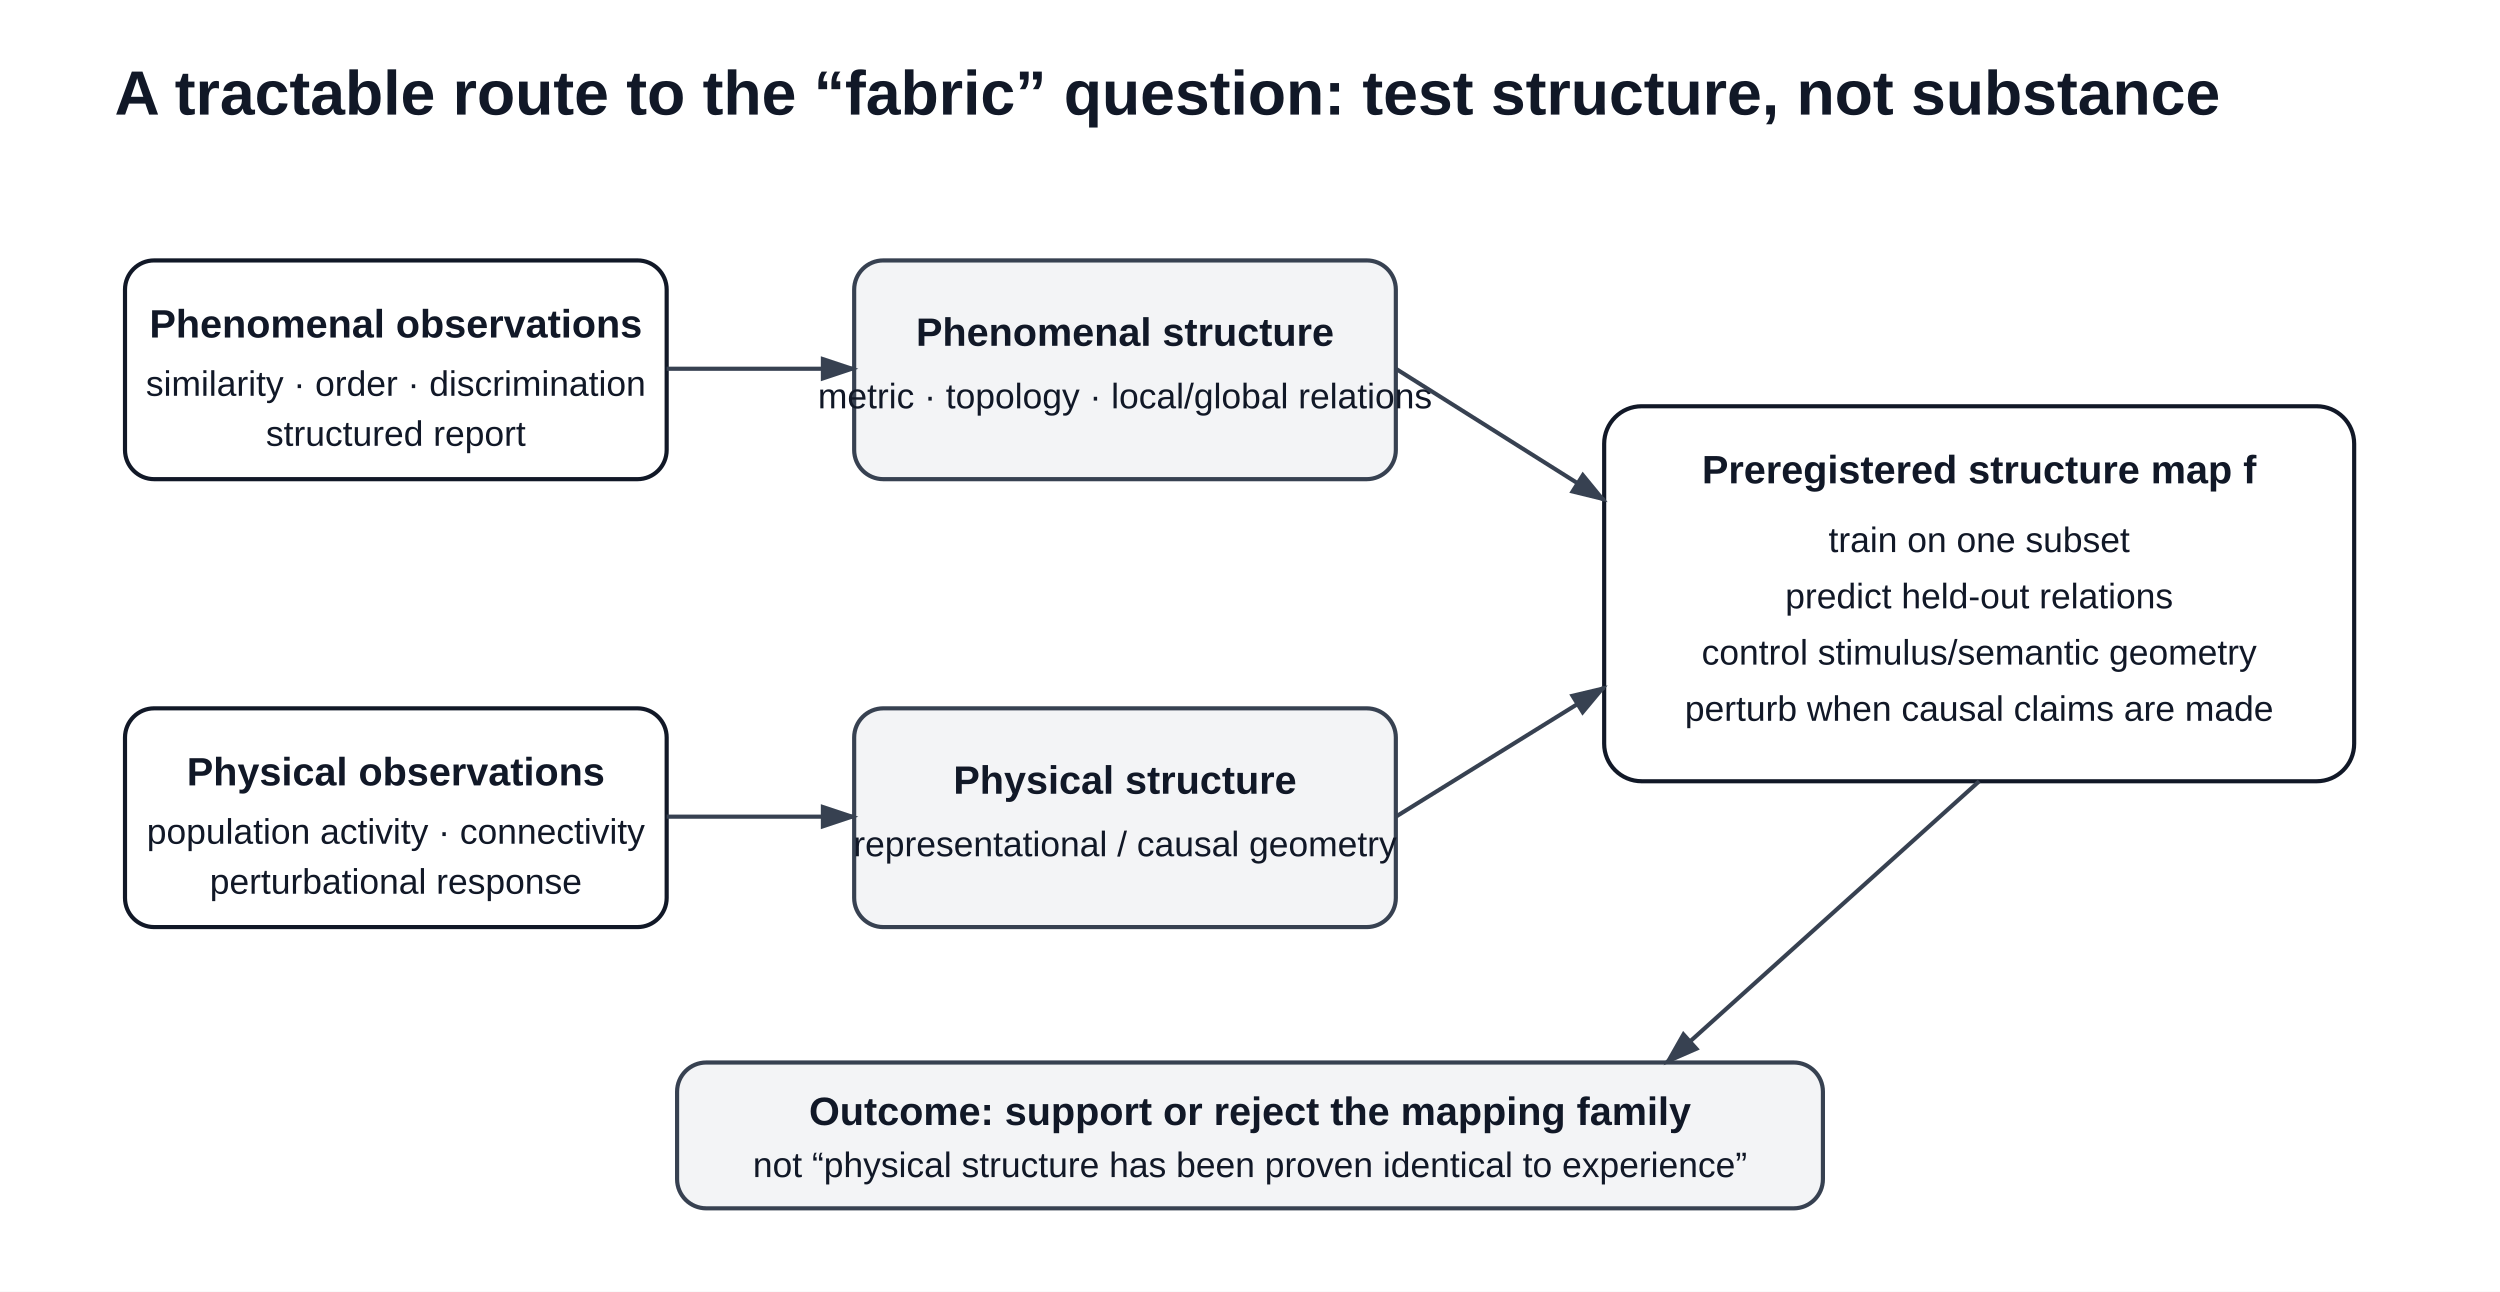
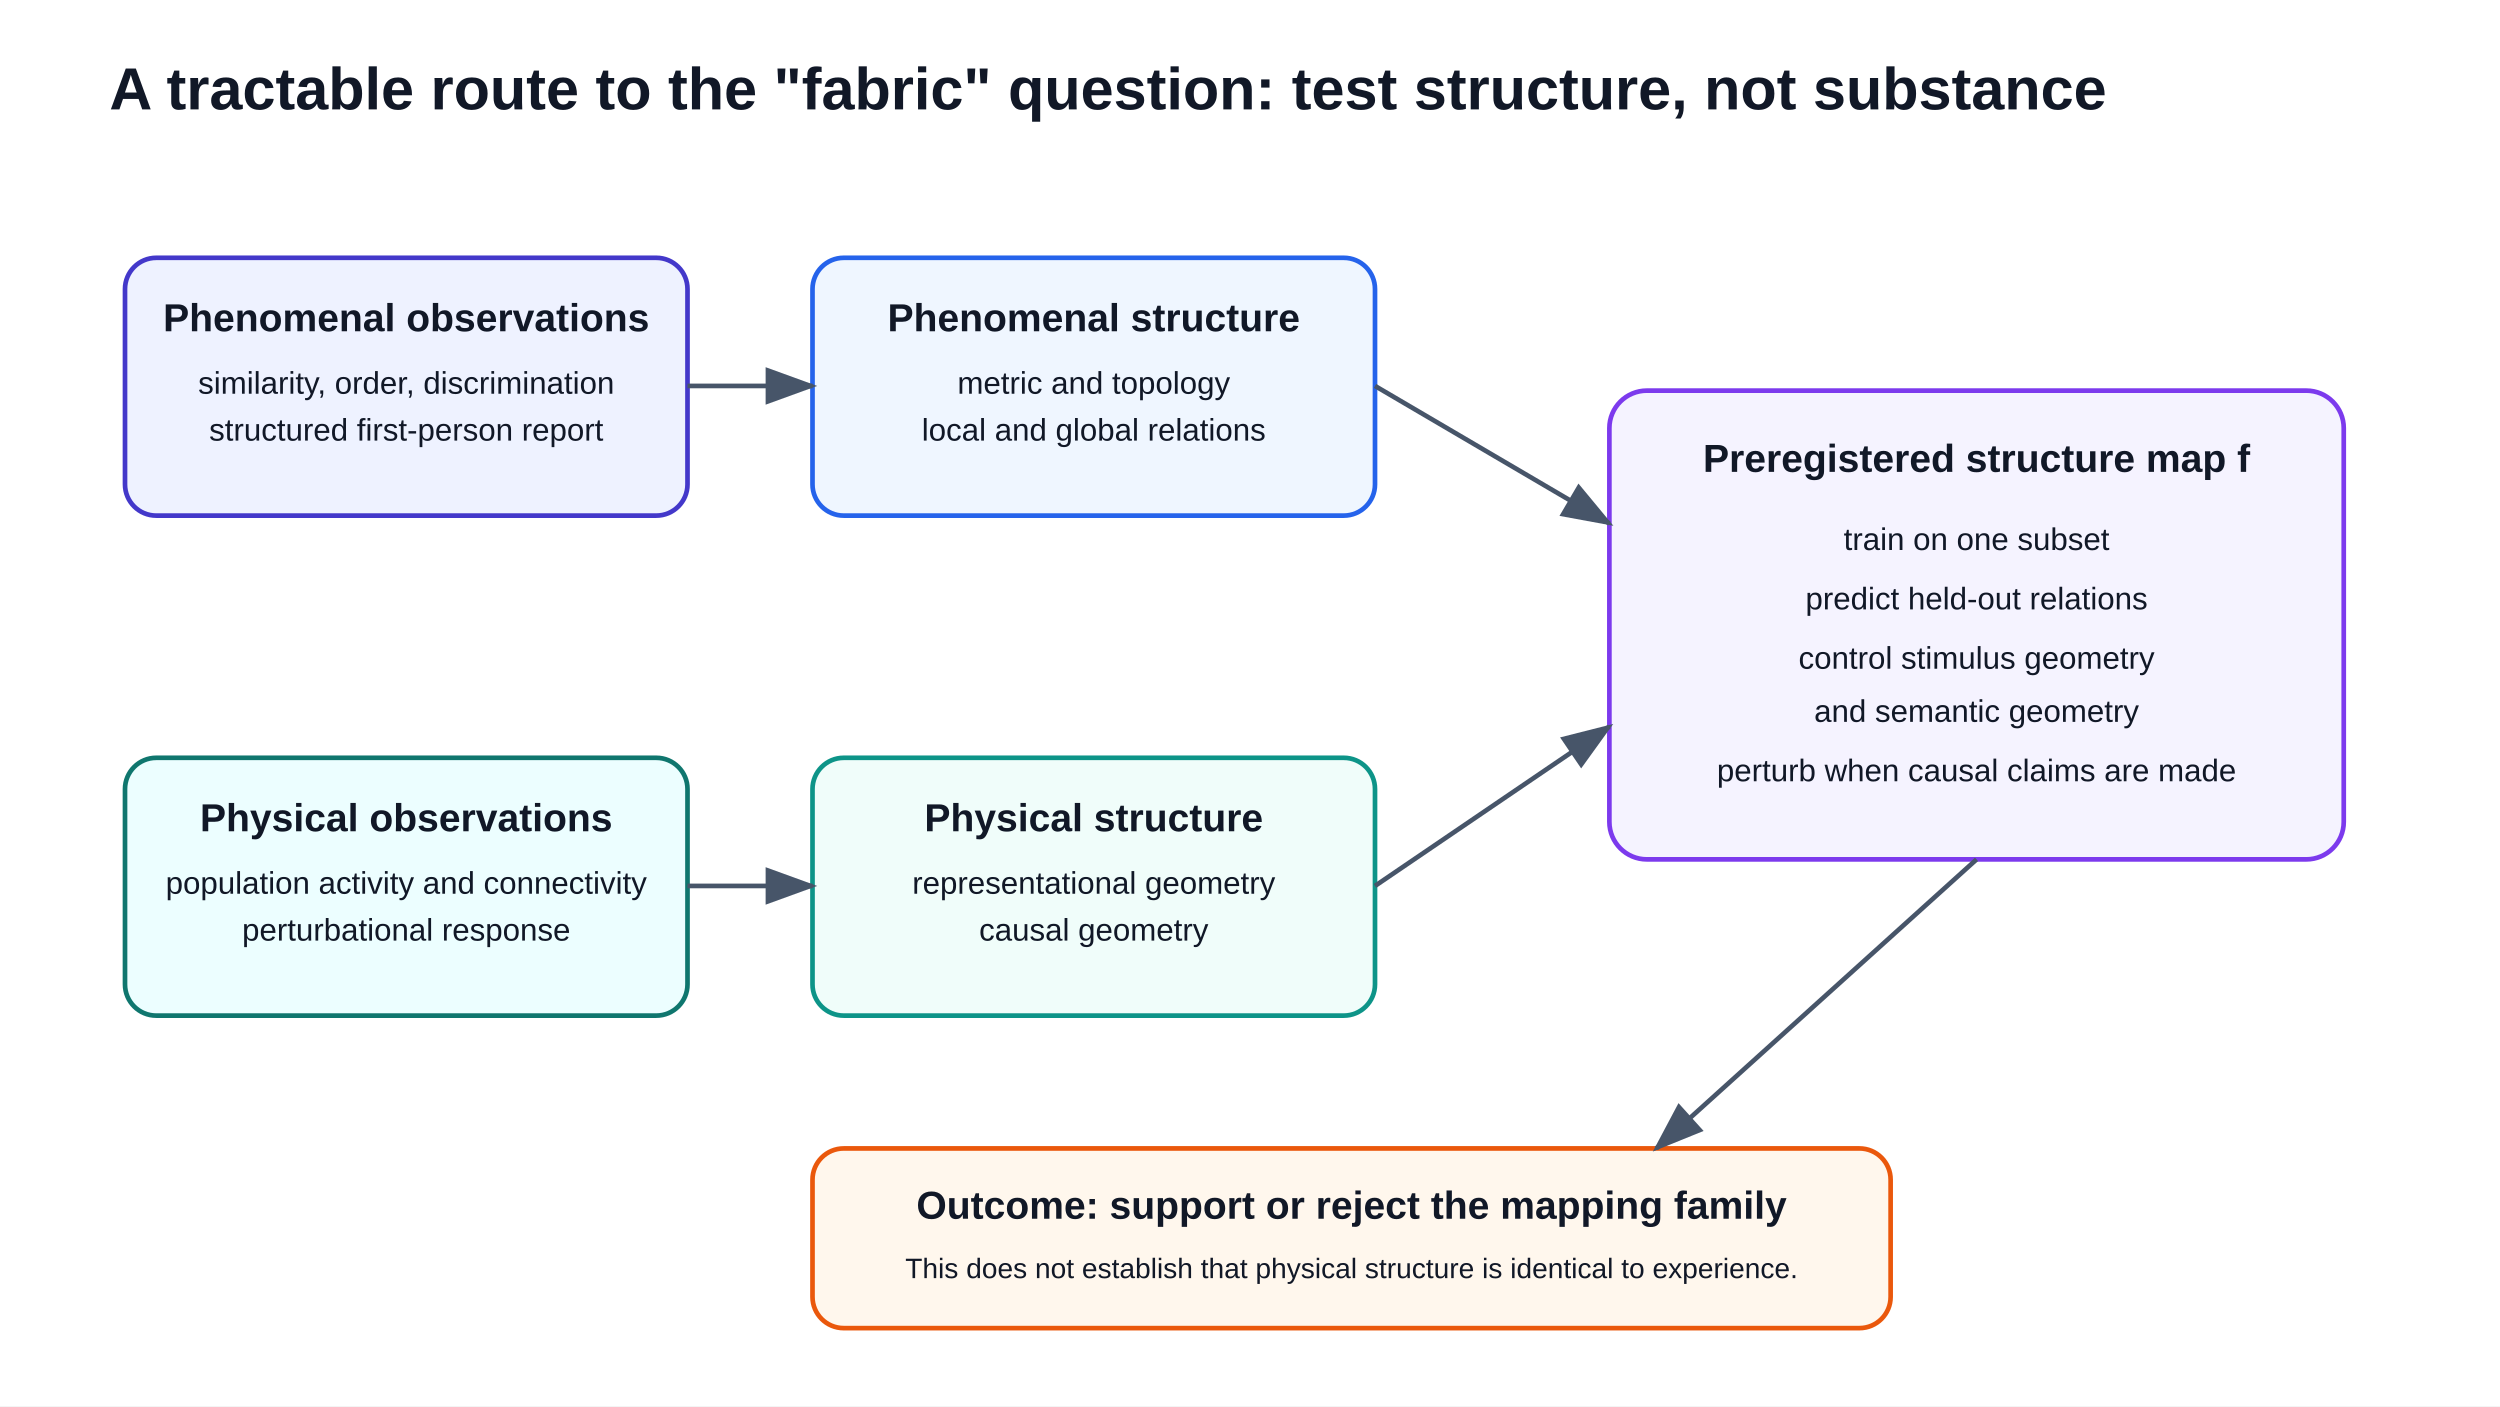
- <svg xmlns="http://www.w3.org/2000/svg" width="1200" height="620" viewBox="0 0 1200 620" role="img" aria-labelledby="title desc">
+ <svg xmlns="http://www.w3.org/2000/svg" width="1600" height="900" viewBox="0 0 1600 900" role="img" aria-labelledby="title desc">
  <defs>
-     <style>text{font-family:Arial,Helvetica,sans-serif;fill:#111827}.h{font-size:30px;font-weight:700}.b{font-size:19px;font-weight:700}.t{font-size:17px}.box{fill:#fff;stroke:#111827;stroke-width:2}.mid{fill:#f3f4f6;stroke:#374151;stroke-width:2}.line{stroke:#374151;stroke-width:2;fill:none;marker-end:url(#m)}</style>
-     <marker id="m" markerWidth="10" markerHeight="10" refX="8" refY="3" orient="auto">
-       <path d="M0,0 L0,6 L9,3 z" fill="#374151" />
+     <style>
+     text{font-family:Arial,Helvetica,sans-serif;fill:#111827}
+     .h{font-size:38px;font-weight:700}
+     .b{font-size:25px;font-weight:700}
+     .t{font-size:20px}
+     .s{font-size:18px}
+     .phen{fill:#eef2ff;stroke:#4338ca;stroke-width:3}
+     .phen2{fill:#eff6ff;stroke:#2563eb;stroke-width:3}
+     .phys{fill:#ecfeff;stroke:#0f766e;stroke-width:3}
+     .phys2{fill:#f0fdfa;stroke:#0d9488;stroke-width:3}
+     .map{fill:#f5f3ff;stroke:#7c3aed;stroke-width:3}
+     .out{fill:#fff7ed;stroke:#ea580c;stroke-width:3}
+     .line{stroke:#475569;stroke-width:3;fill:none;marker-end:url(#arrow)}
+   </style>
+     <marker id="arrow" markerWidth="12" markerHeight="12" refX="10" refY="4" orient="auto">
+       <path d="M0,0 L0,8 L11,4 z" fill="#475569" />
    </marker>
  </defs>
-   <rect width="1200" height="620" fill="#fff" />
-   <text x="55" y="55" class="h">A tractable route to the “fabric” question: test structure, not substance</text>
-   <rect x="60" y="125" width="260" height="105" rx="14" class="box" />
-   <text x="190" y="162" text-anchor="middle" class="b">Phenomenal observations</text>
-   <text x="190" y="190" text-anchor="middle" class="t">similarity · order · discrimination</text>
-   <text x="190" y="214" text-anchor="middle" class="t">structured report</text>
-   <rect x="60" y="340" width="260" height="105" rx="14" class="box" />
-   <text x="190" y="377" text-anchor="middle" class="b">Physical observations</text>
-   <text x="190" y="405" text-anchor="middle" class="t">population activity · connectivity</text>
-   <text x="190" y="429" text-anchor="middle" class="t">perturbational response</text>
-   <rect x="410" y="125" width="260" height="105" rx="14" class="mid" />
-   <text x="540" y="166" text-anchor="middle" class="b">Phenomenal structure</text>
-   <text x="540" y="196" text-anchor="middle" class="t">metric · topology · local/global relations</text>
-   <rect x="410" y="340" width="260" height="105" rx="14" class="mid" />
-   <text x="540" y="381" text-anchor="middle" class="b">Physical structure</text>
-   <text x="540" y="411" text-anchor="middle" class="t">representational / causal geometry</text>
-   <rect x="770" y="195" width="360" height="180" rx="18" class="box" />
-   <text x="950" y="232" text-anchor="middle" class="b">Preregistered structure map f</text>
-   <text x="950" y="265" text-anchor="middle" class="t">train on one subset</text>
-   <text x="950" y="292" text-anchor="middle" class="t">predict held-out relations</text>
-   <text x="950" y="319" text-anchor="middle" class="t">control stimulus/semantic geometry</text>
-   <text x="950" y="346" text-anchor="middle" class="t">perturb when causal claims are made</text>
-   <path d="M320 177 L410 177" class="line" />
-   <path d="M320 392 L410 392" class="line" />
-   <path d="M670 177 L770 240" class="line" />
-   <path d="M670 392 L770 330" class="line" />
-   <rect x="325" y="510" width="550" height="70" rx="14" class="mid" />
-   <text x="600" y="540" text-anchor="middle" class="b">Outcome: support or reject the mapping family</text>
-   <text x="600" y="565" text-anchor="middle" class="t">not “physical structure has been proven identical to experience”</text>
-   <path d="M950 375 L800 510" class="line" />
+   <rect width="1600" height="900" fill="#ffffff" />
+   <text x="70" y="70" class="h">A tractable route to the "fabric" question: test structure, not substance</text>
+   <rect x="80" y="165" width="360" height="165" rx="20" class="phen" />
+   <text x="260" y="212" text-anchor="middle" class="b">Phenomenal observations</text>
+   <text x="260" y="252" text-anchor="middle" class="t">similarity, order, discrimination</text>
+   <text x="260" y="282" text-anchor="middle" class="t">structured first-person report</text>
+   <rect x="520" y="165" width="360" height="165" rx="20" class="phen2" />
+   <text x="700" y="212" text-anchor="middle" class="b">Phenomenal structure</text>
+   <text x="700" y="252" text-anchor="middle" class="t">metric and topology</text>
+   <text x="700" y="282" text-anchor="middle" class="t">local and global relations</text>
+   <rect x="80" y="485" width="360" height="165" rx="20" class="phys" />
+   <text x="260" y="532" text-anchor="middle" class="b">Physical observations</text>
+   <text x="260" y="572" text-anchor="middle" class="t">population activity and connectivity</text>
+   <text x="260" y="602" text-anchor="middle" class="t">perturbational response</text>
+   <rect x="520" y="485" width="360" height="165" rx="20" class="phys2" />
+   <text x="700" y="532" text-anchor="middle" class="b">Physical structure</text>
+   <text x="700" y="572" text-anchor="middle" class="t">representational geometry</text>
+   <text x="700" y="602" text-anchor="middle" class="t">causal geometry</text>
+   <rect x="1030" y="250" width="470" height="300" rx="24" class="map" />
+   <text x="1265" y="302" text-anchor="middle" class="b">Preregistered structure map f</text>
+   <text x="1265" y="352" text-anchor="middle" class="t">train on one subset</text>
+   <text x="1265" y="390" text-anchor="middle" class="t">predict held-out relations</text>
+   <text x="1265" y="428" text-anchor="middle" class="t">control stimulus geometry</text>
+   <text x="1265" y="462" text-anchor="middle" class="t">and semantic geometry</text>
+   <text x="1265" y="500" text-anchor="middle" class="t">perturb when causal claims are made</text>
+   <path d="M440 247 L520 247" class="line" />
+   <path d="M440 567 L520 567" class="line" />
+   <path d="M880 247 L1030 335" class="line" />
+   <path d="M880 567 L1030 465" class="line" />
+   <rect x="520" y="735" width="690" height="115" rx="20" class="out" />
+   <text x="865" y="780" text-anchor="middle" class="b">Outcome: support or reject the mapping family</text>
+   <text x="865" y="818" text-anchor="middle" class="s">This does not establish that physical structure is identical to experience.</text>
+   <path d="M1265 550 L1060 735" class="line" />
</svg>
